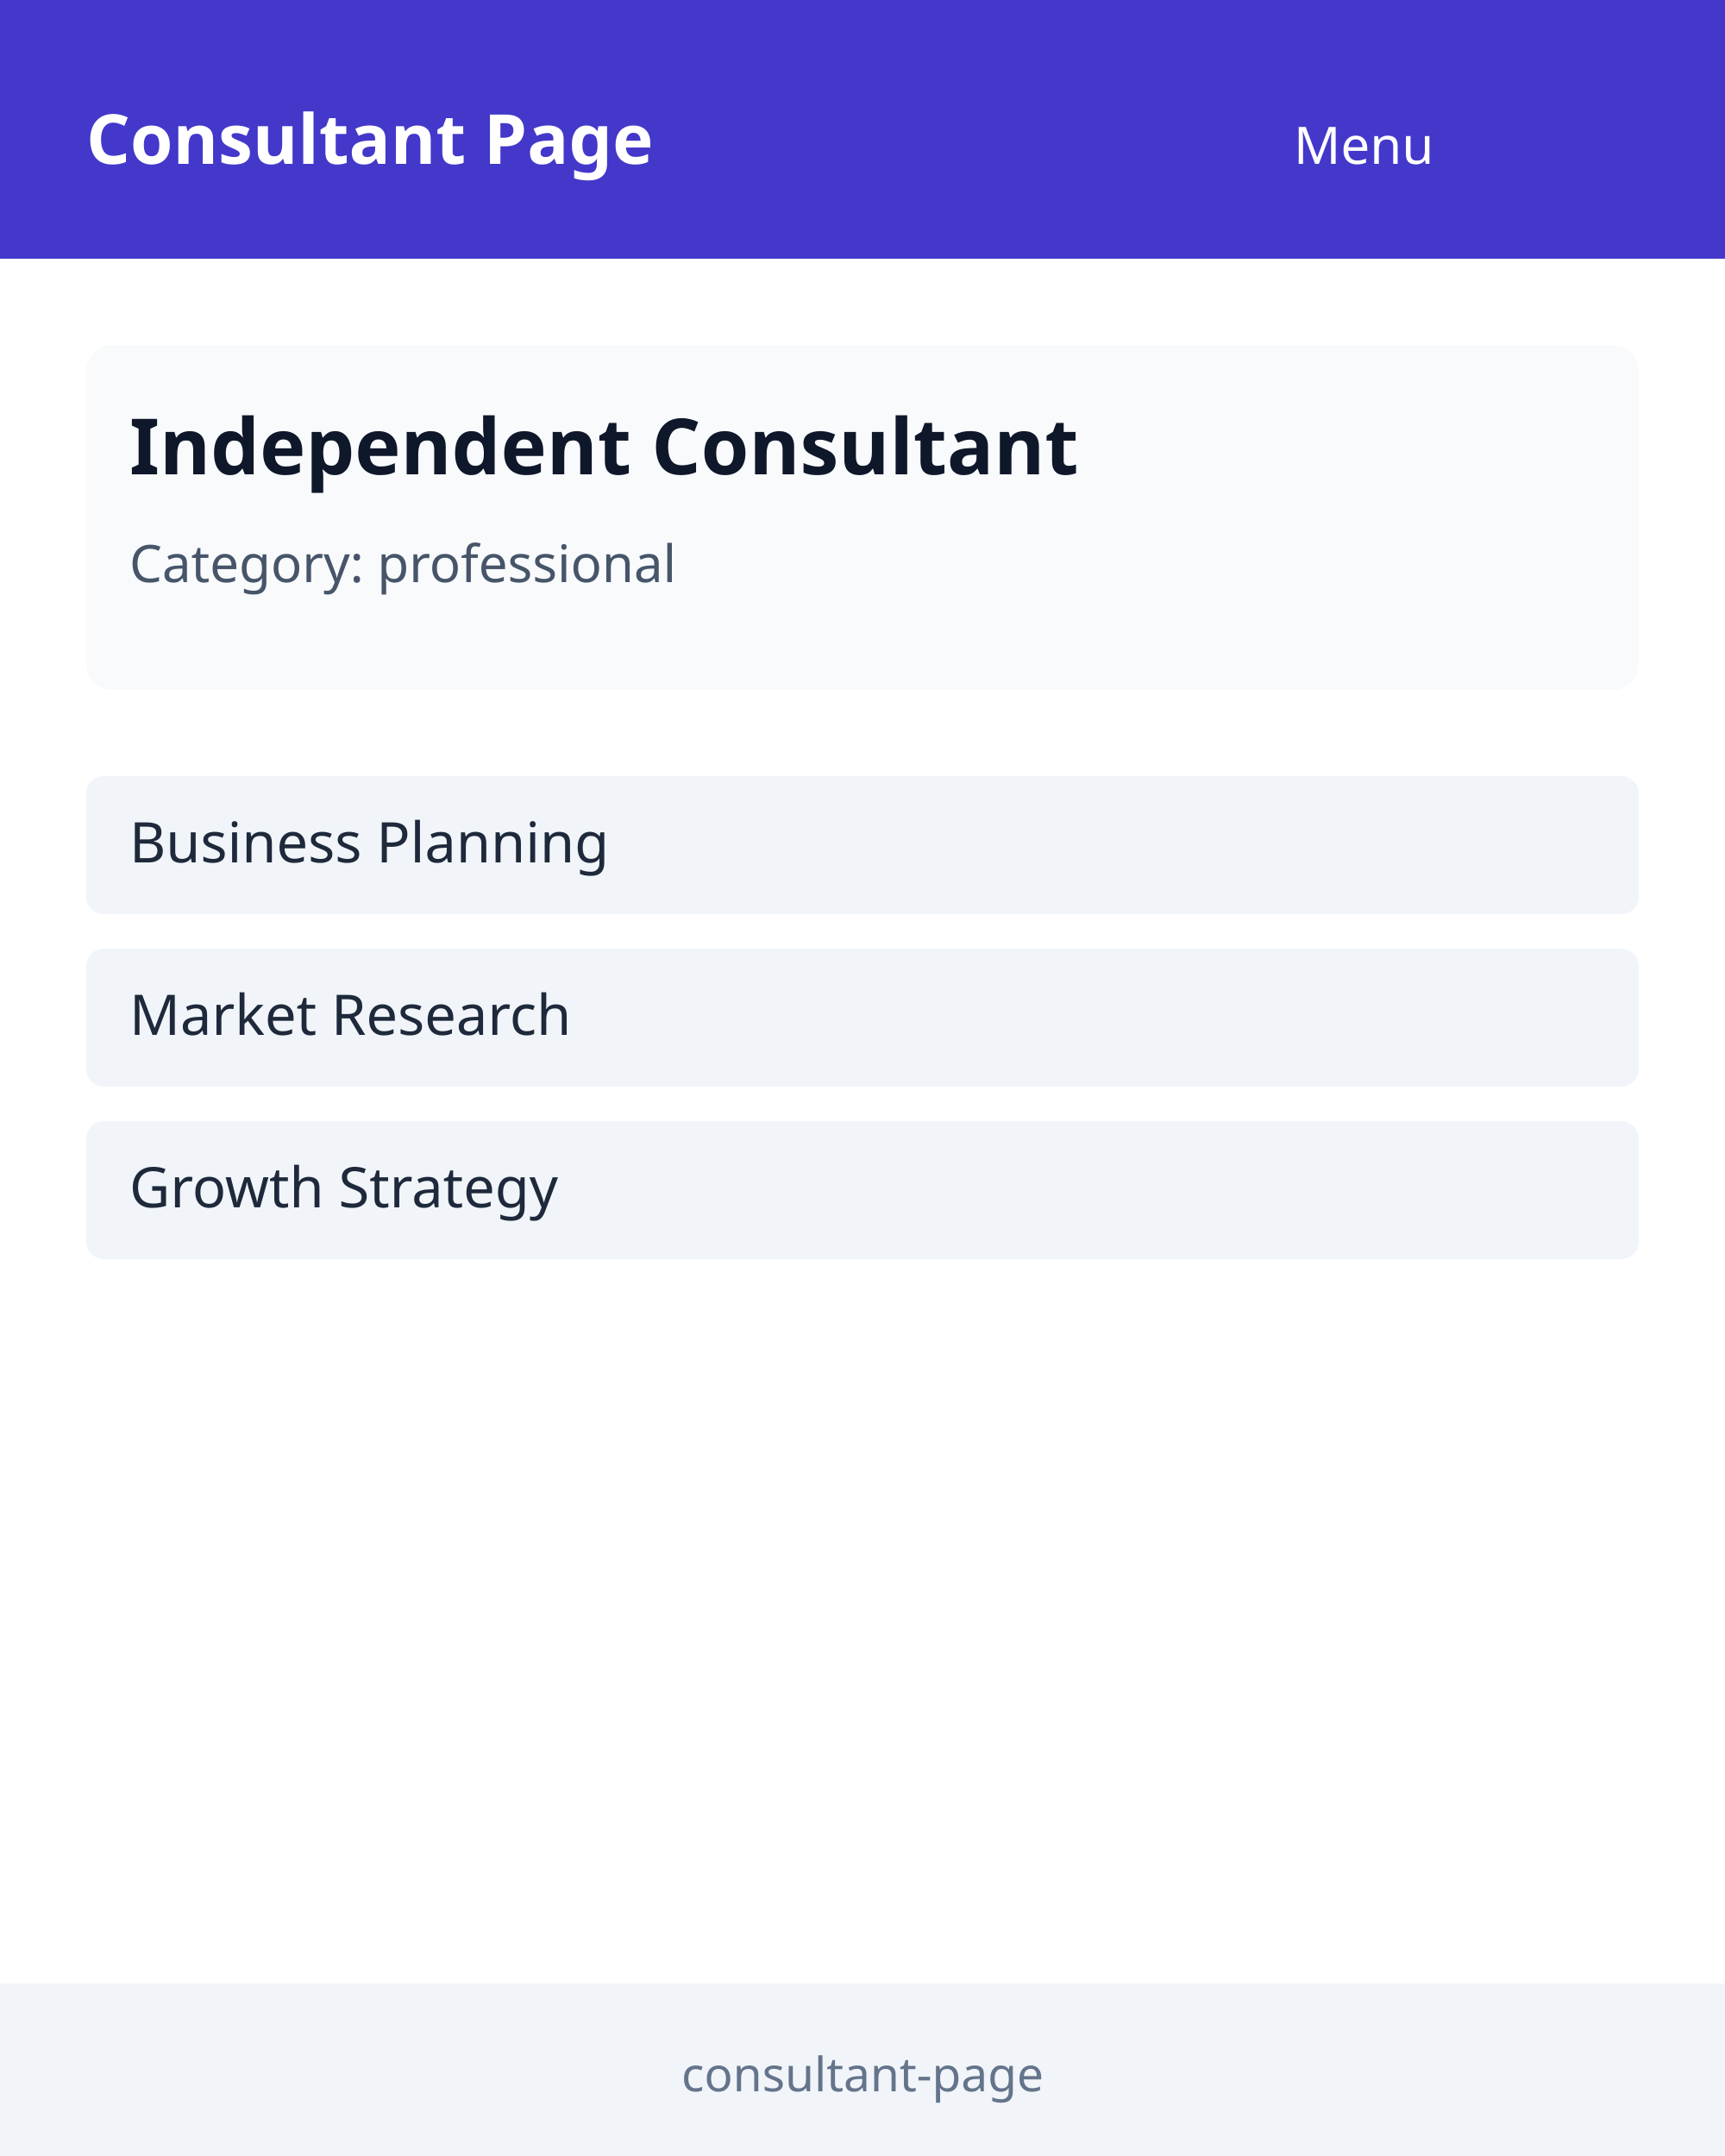
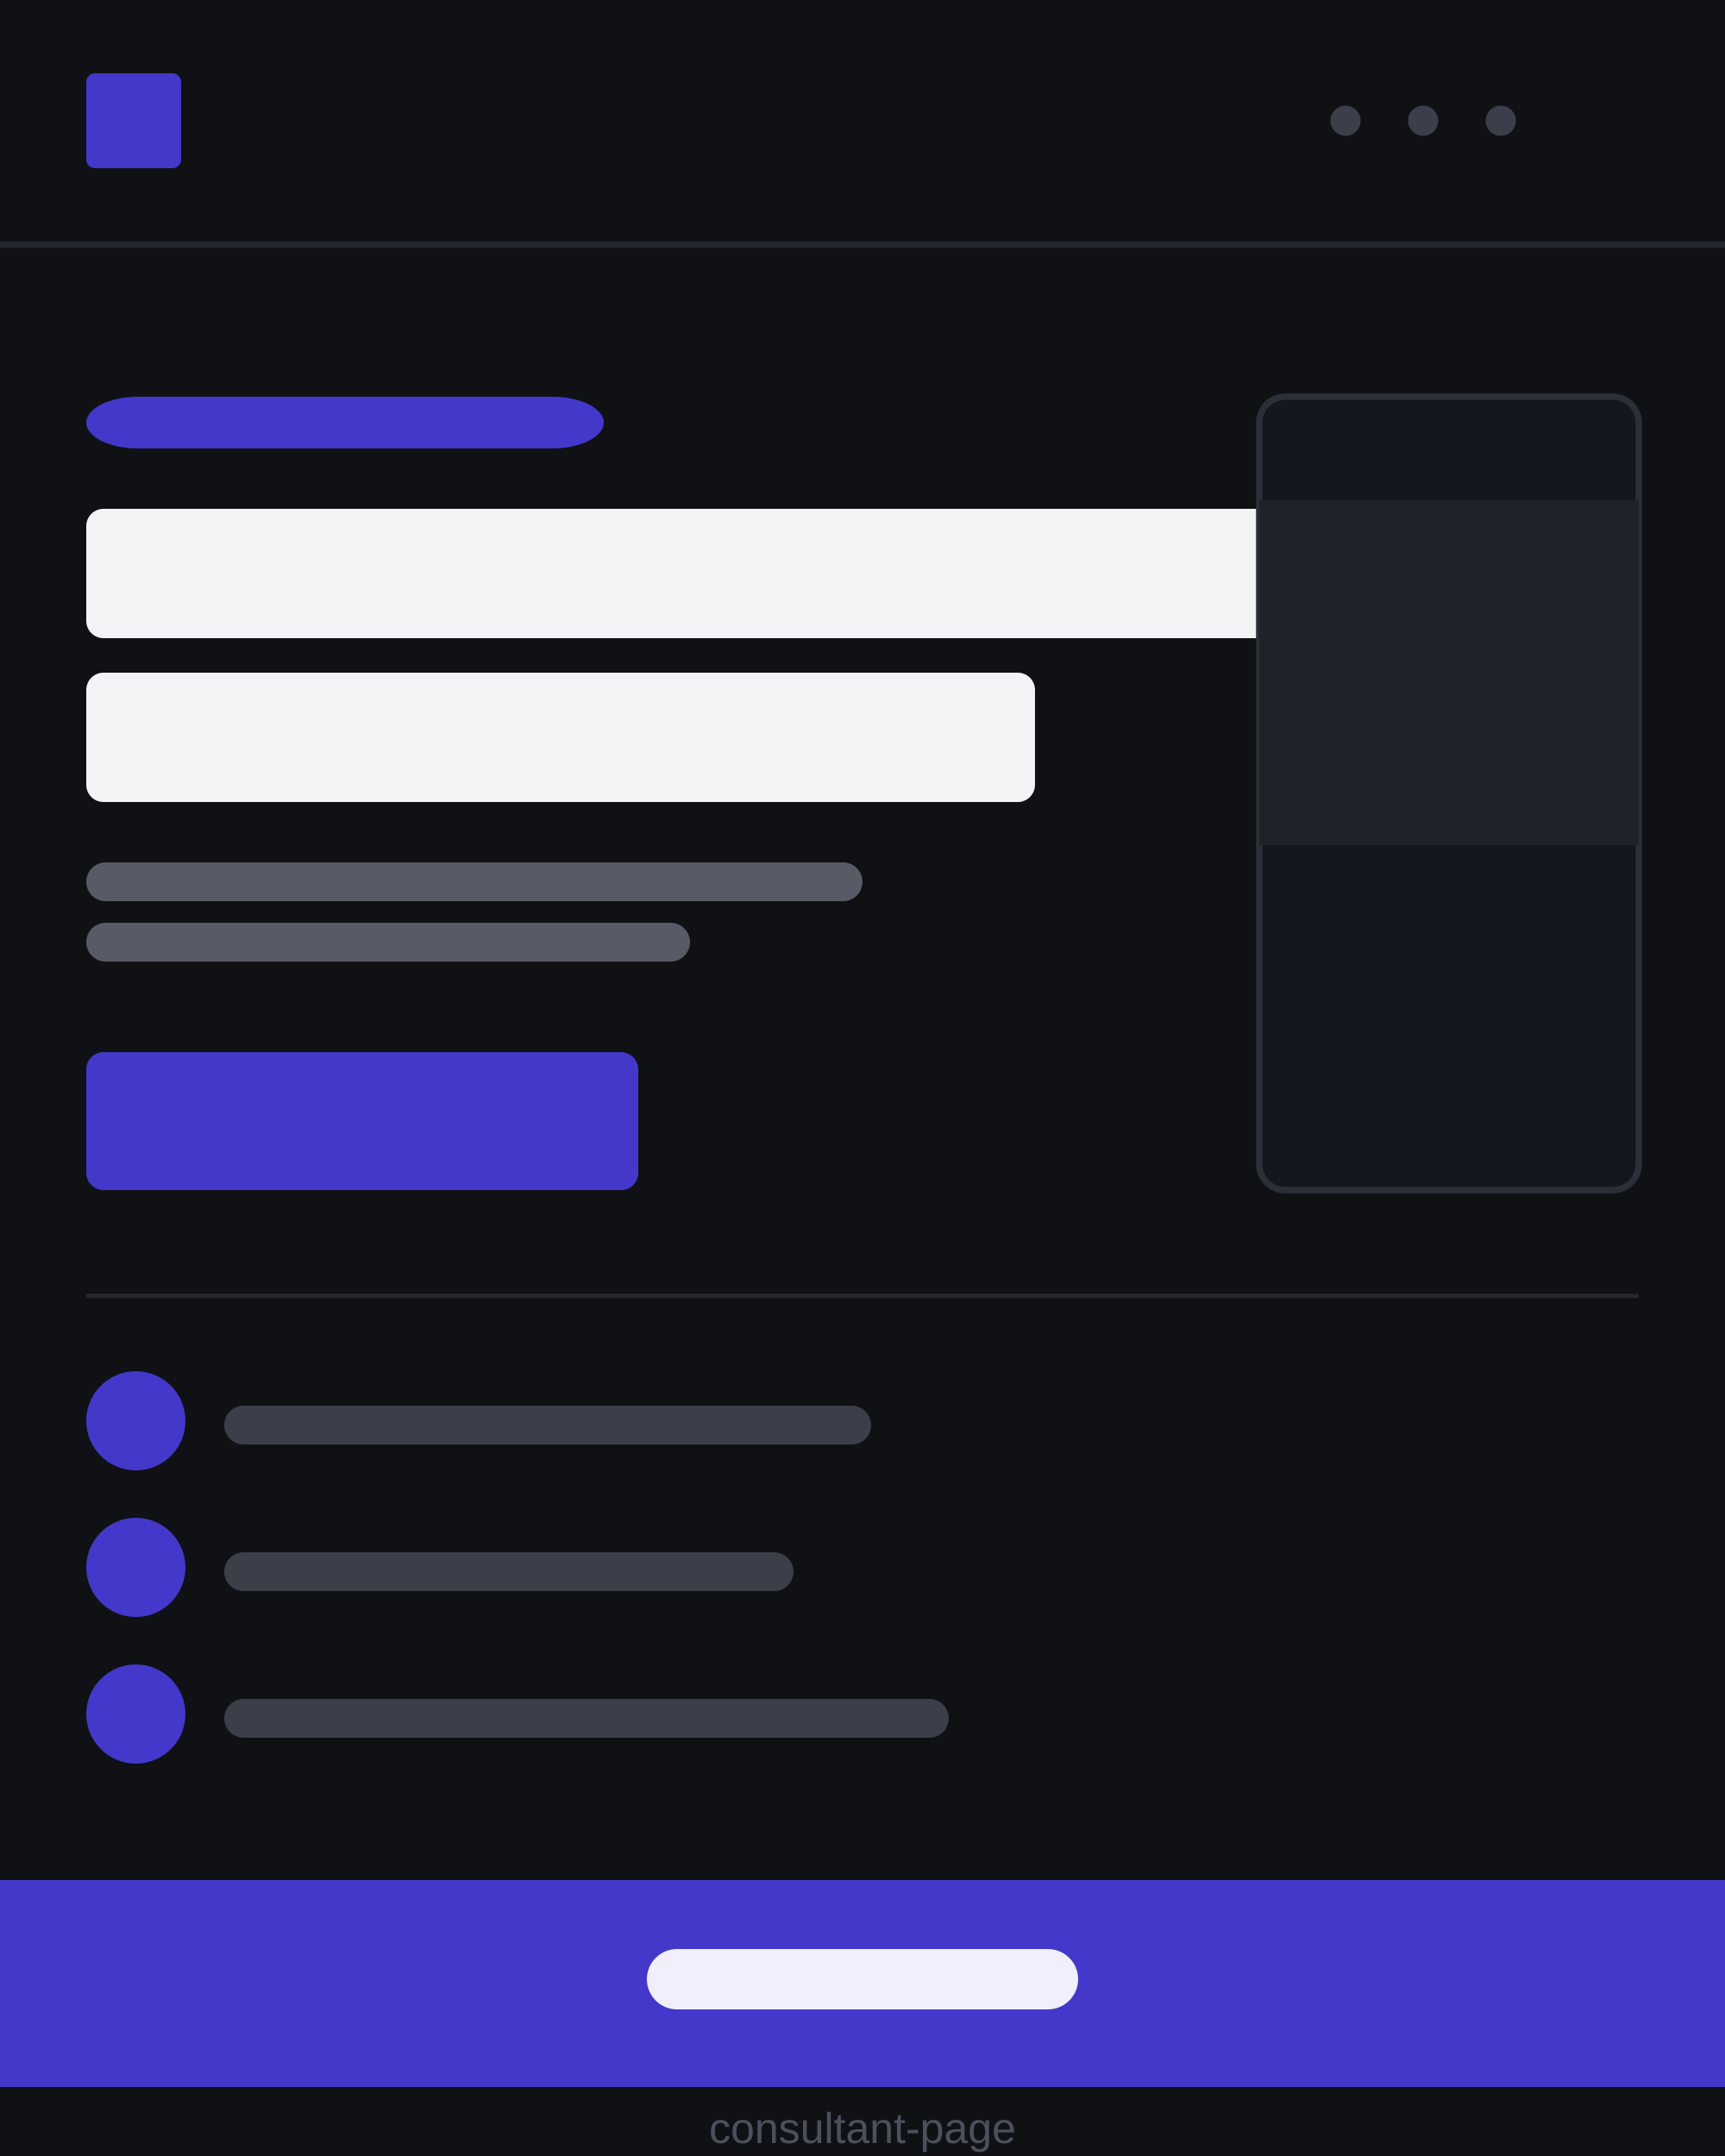
<svg xmlns="http://www.w3.org/2000/svg" viewBox="0 0 400 500" width="400" height="500">
-   <rect width="400" height="500" fill="#FFFFFF" />
-   <rect x="0" y="0" width="400" height="60" fill="#4338CA" />
-   <text x="20" y="38" font-family="sans-serif" font-size="16" font-weight="bold" fill="#FFFFFF">Consultant Page</text>
-   <text x="300" y="38" font-family="sans-serif" font-size="12" fill="#FFFFFF">Menu</text>
-   <rect x="20" y="80" width="360" height="80" rx="6" fill="#F8FAFC" />
-   <text x="30" y="110" font-family="sans-serif" font-size="18" font-weight="bold" fill="#0F172A">Independent Consultant</text>
-   <text x="30" y="135" font-family="sans-serif" font-size="12" fill="#475569">Category: professional</text>
-   <rect x="20" y="180" width="360" height="32" rx="4" fill="#F1F5F9" />
-   <text x="30" y="200" font-family="sans-serif" font-size="13" fill="#1E293B">Business Planning</text>
-   <rect x="20" y="220" width="360" height="32" rx="4" fill="#F1F5F9" />
-   <text x="30" y="240" font-family="sans-serif" font-size="13" fill="#1E293B">Market Research</text>
-   <rect x="20" y="260" width="360" height="32" rx="4" fill="#F1F5F9" />
-   <text x="30" y="280" font-family="sans-serif" font-size="13" fill="#1E293B">Growth Strategy</text>
-   <rect x="0" y="460" width="400" height="40" fill="#F1F5F9" />
-   <text x="200" y="485" font-family="sans-serif" font-size="11" fill="#64748B" text-anchor="middle">consultant-page</text>
+   <rect width="400" height="500" fill="#0F1115" />
+   <rect width="400" height="56" fill="#0F1115" />
+   <rect x="0" y="56" width="400" height="1.5" fill="#23272F" />
+   <rect x="20" y="17" width="22" height="22" rx="2" fill="#4338CA" />
+   <circle cx="312" cy="28" r="3.5" fill="#3A3F49" />
+   <circle cx="330" cy="28" r="3.5" fill="#3A3F49" />
+   <circle cx="348" cy="28" r="3.5" fill="#3A3F49" />
+   <rect x="20" y="92" width="120" height="12" rx="12" fill="#4338CA" />
+   <rect x="20" y="118" width="286" height="30" rx="4" fill="#F2F3F5" />
+   <rect x="20" y="156" width="220" height="30" rx="4" fill="#F2F3F5" />
+   <rect x="20" y="200" width="180" height="9" rx="4.5" fill="#565B66" />
+   <rect x="20" y="214" width="140" height="9" rx="4.5" fill="#565B66" />
+   <rect x="20" y="244" width="128" height="32" rx="4" fill="#4338CA" />
+   <rect x="292" y="92" width="88" height="184" rx="6" fill="#14171D" />
+   <rect x="292" y="92" width="88" height="184" rx="6" fill="none" stroke="#2A2F38" stroke-width="1.5" />
+   <rect x="292" y="116" width="88" height="80" fill="#1E2229" />
+   <rect x="20" y="300" width="360" height="1" fill="#23272F" />
+   <rect x="20" y="318" width="23" height="23" rx="12" fill="#4338CA" />
+   <rect x="52" y="326" width="150" height="9" rx="4.5" fill="#3A3F49" />
+   <rect x="20" y="352" width="23" height="23" rx="12" fill="#4338CA" />
+   <rect x="52" y="360" width="132" height="9" rx="4.5" fill="#3A3F49" />
+   <rect x="20" y="386" width="23" height="23" rx="12" fill="#4338CA" />
+   <rect x="52" y="394" width="168" height="9" rx="4.5" fill="#3A3F49" />
+   <rect x="0" y="436" width="400" height="48" fill="#4338CA" />
+   <rect x="150" y="452" width="100" height="14" rx="7" fill="#FFFFFF" opacity="0.92" />
+   <rect x="0" y="484" width="400" height="16" fill="#0F1115" />
+   <text x="200" y="497" font-family="Arial, Helvetica, sans-serif" font-size="10" fill="#4A505C" text-anchor="middle">consultant-page</text>
</svg>
